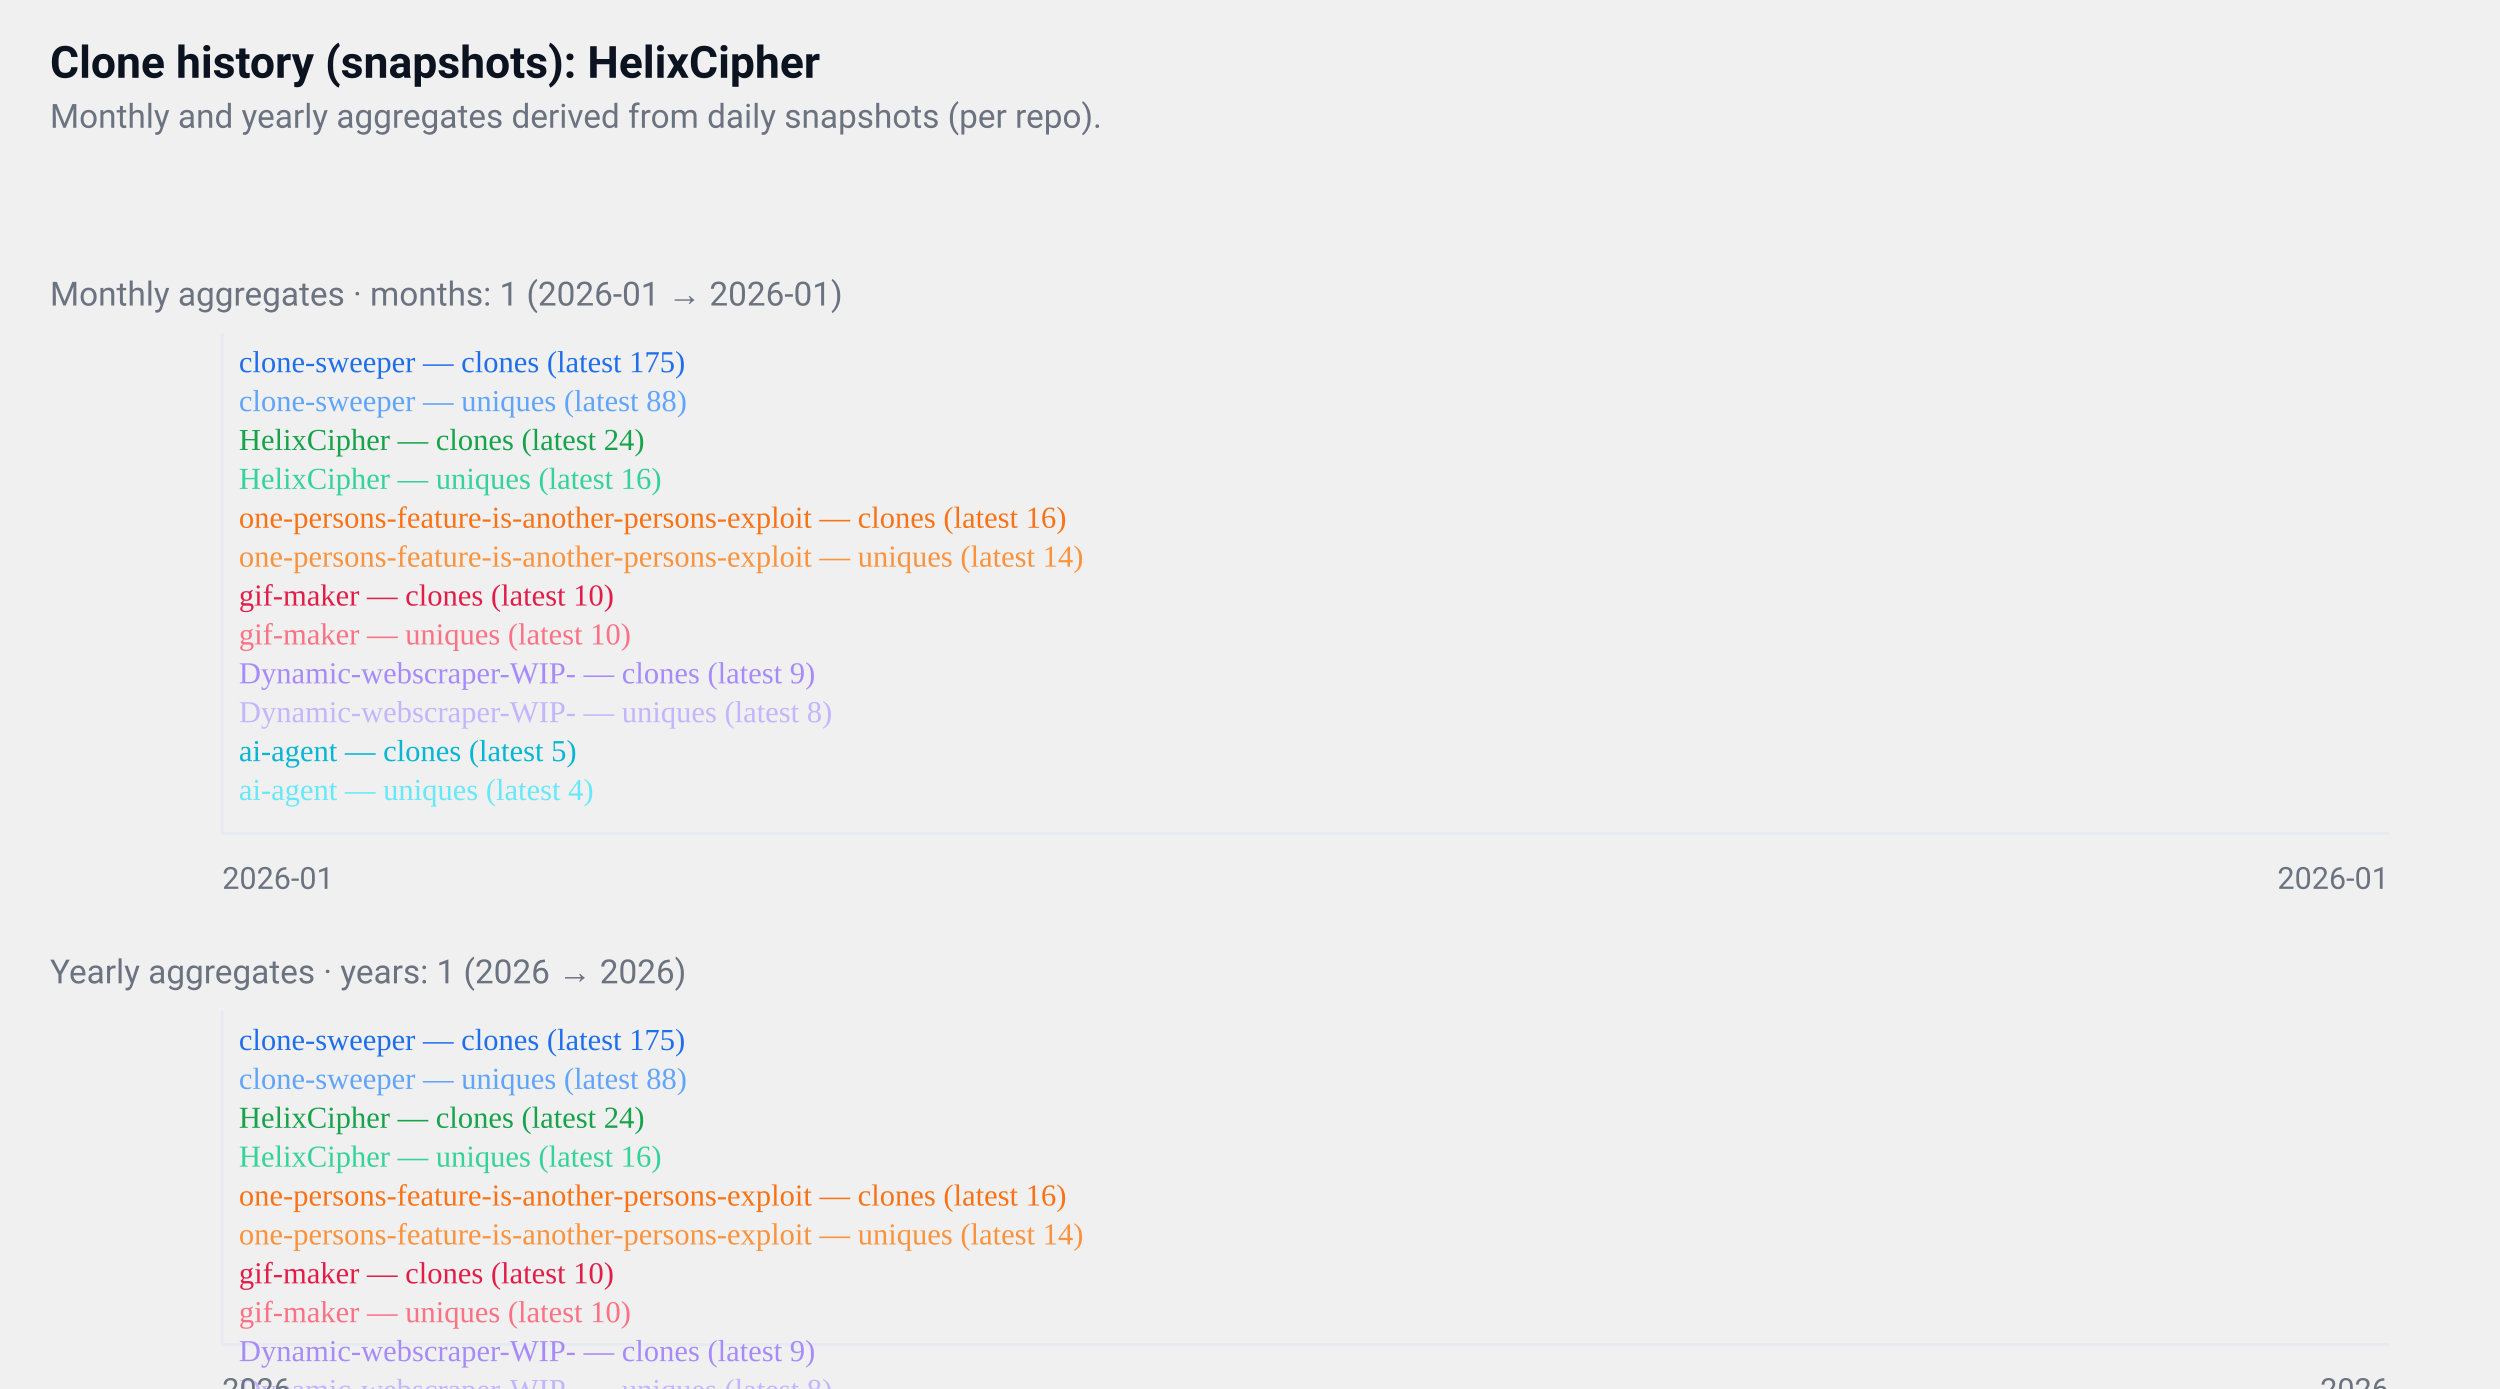
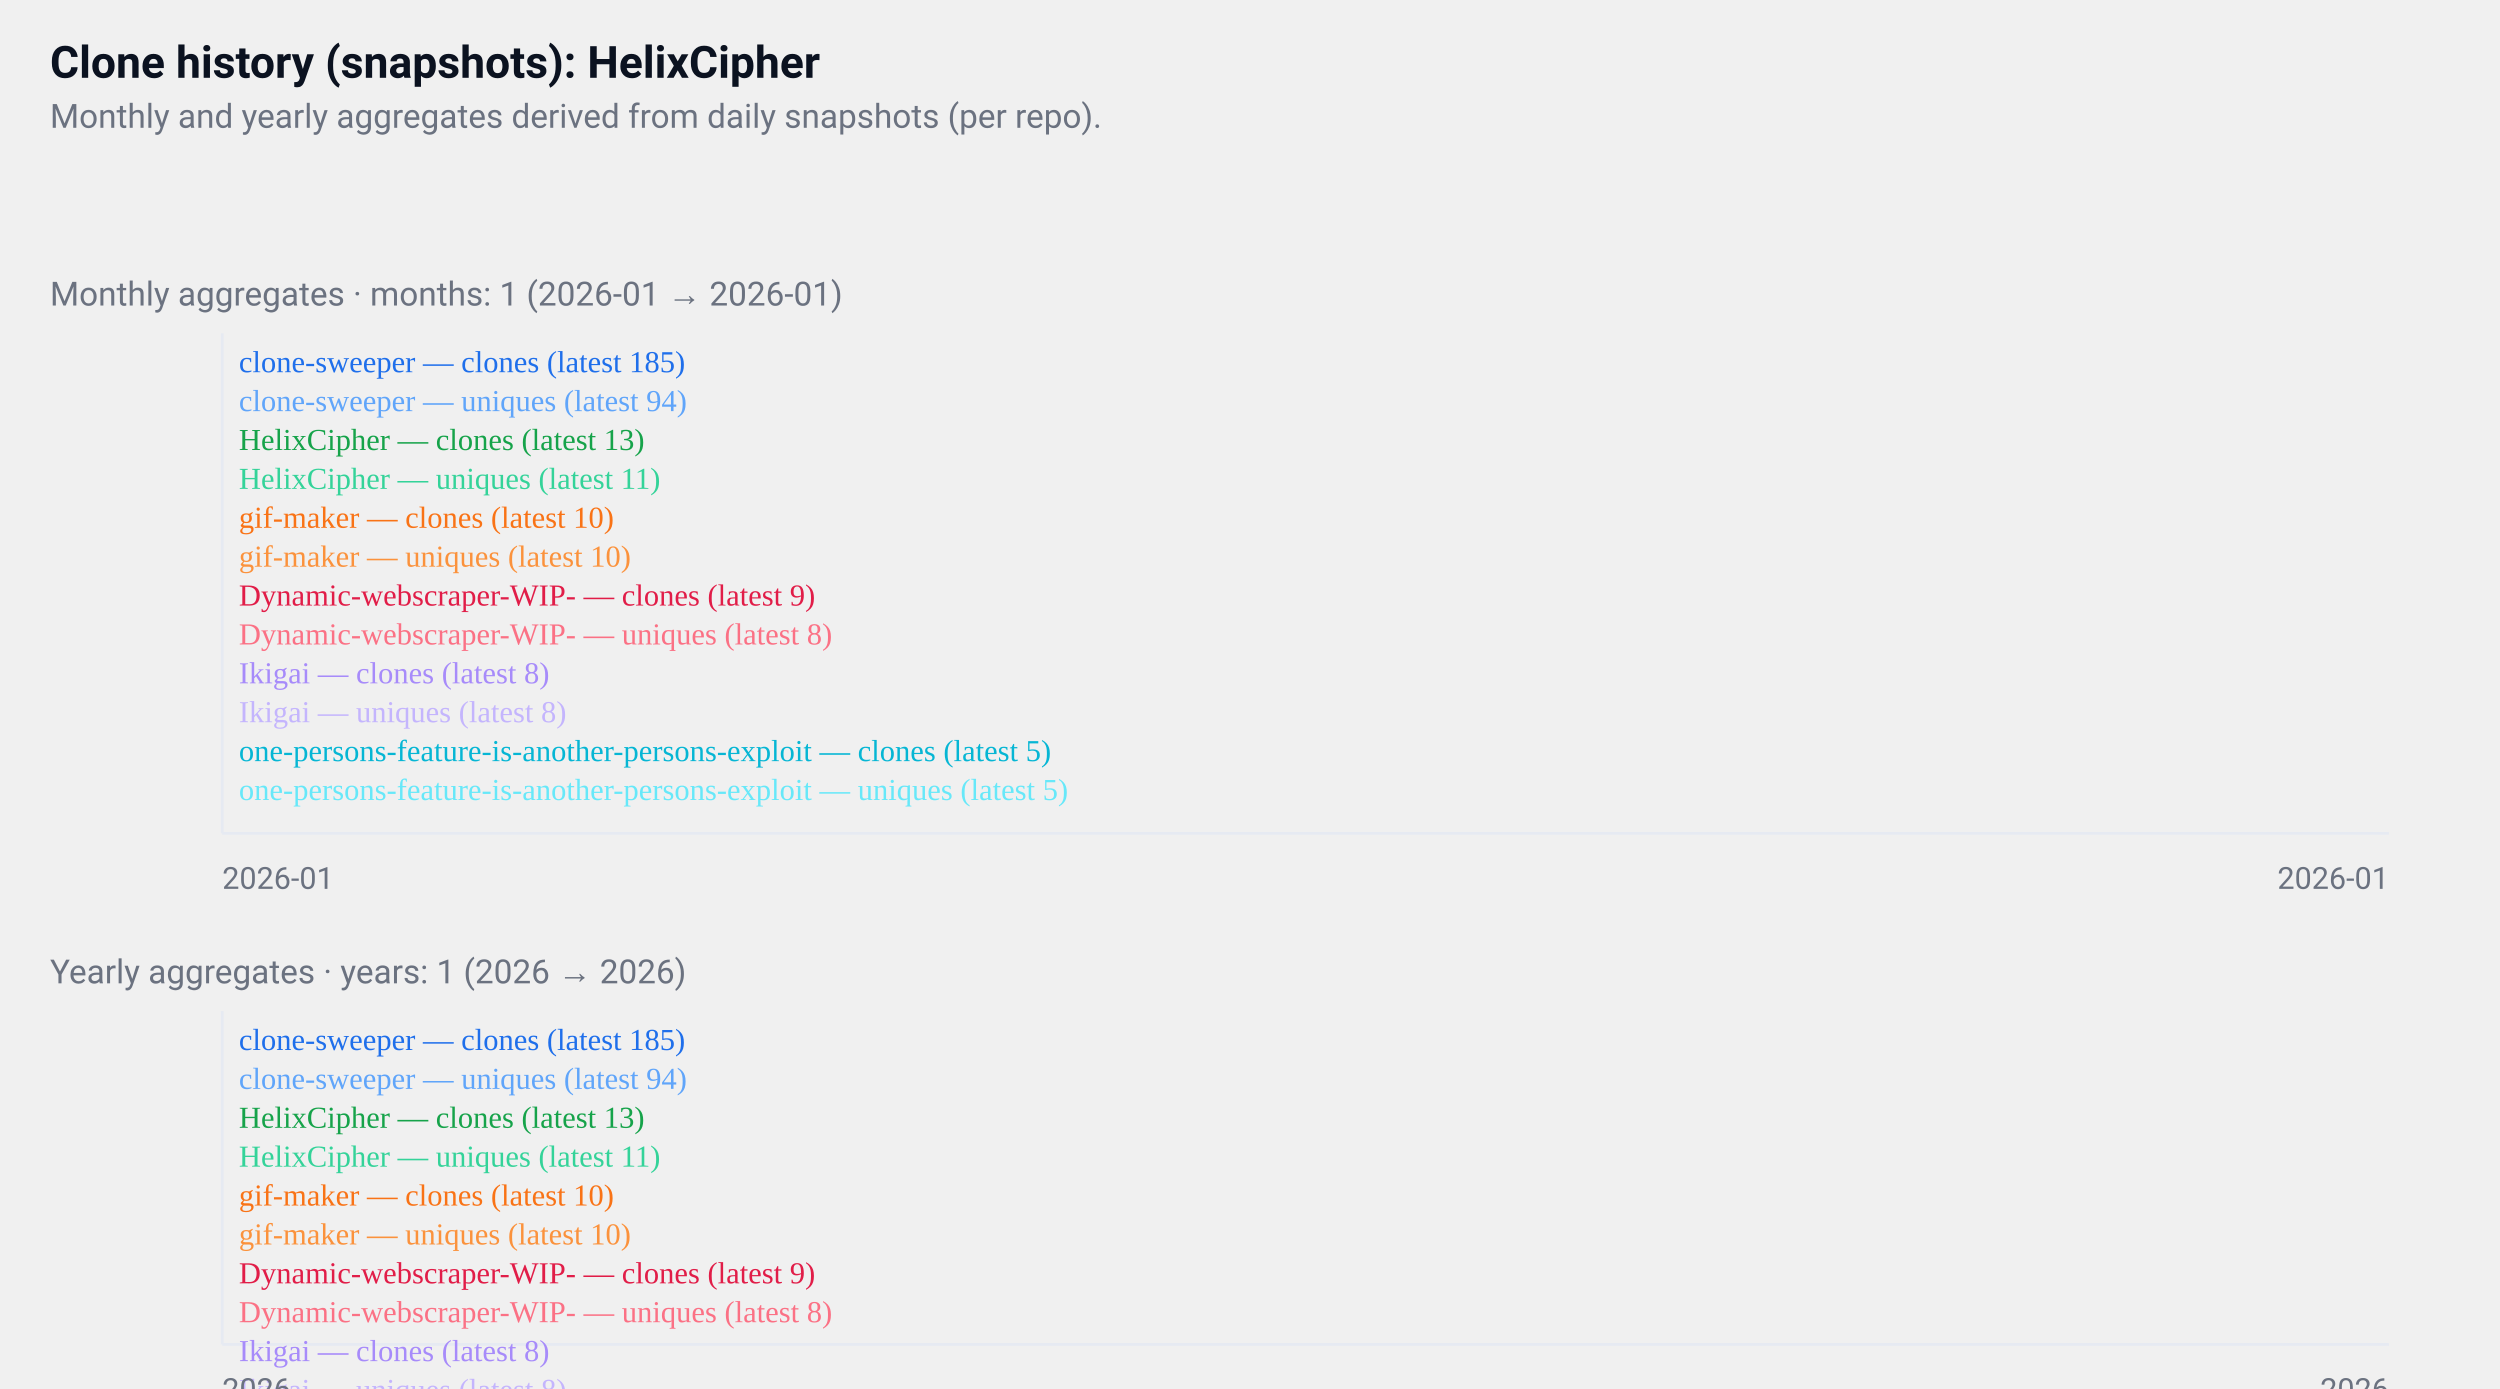
<svg xmlns="http://www.w3.org/2000/svg" width="900" height="500" viewBox="0 0 900 500" role="img" aria-label="GitHub repositories clone history">
  <style>
  .card { font-family: "Segoe UI", Roboto, "Helvetica Neue", Arial, sans-serif; }
  .title { font-weight:700; font-size:16px; fill:#0b1220; }
  .muted { font-size:12px; fill:#6b7280; }
  .axis { font-size:11px; fill:#6b7280; }
  .line { fill:none; stroke-width:2; }
  @media (prefers-color-scheme: dark) {
    .title, .muted, .axis { fill: #ffffff; }
  }
</style>
  <rect x="0" y="0" width="900" height="500" fill="transparent" />
  <text x="18" y="28" class="title card">
  Clone history (snapshots): HelixCipher
</text>
  <text x="18" y="46" class="muted card">
  Monthly and yearly aggregates derived from daily snapshots (per repo).
</text>
  <g transform="translate(0,96)">
    <text x="18" y="14" class="muted card">
    Monthly aggregates · months: 1 (2026-01 → 2026-01)
  </text>
    <line x1="80" y1="24" x2="80" y2="204" stroke="#e6eaf2" />
    <line x1="80" y1="204" x2="860" y2="204" stroke="#e6eaf2" />
    <polyline points="470,24" class="line" style="stroke:#1f6feb" />
    <text x="86" y="38" class="axis" style="fill:#1f6feb">
-       clone-sweeper — clones (latest 175)
+       clone-sweeper — clones (latest 185)
    </text>
    <polyline points="470,115" class="line" style="stroke:#60a5fa" />
    <text x="86" y="52" class="axis" style="fill:#60a5fa">
-       clone-sweeper — uniques (latest 88)
+       clone-sweeper — uniques (latest 94)
    </text>
-     <polyline points="470,182" class="line" style="stroke:#16a34a" />
+     <polyline points="470,196" class="line" style="stroke:#16a34a" />
    <text x="86" y="66" class="axis" style="fill:#16a34a">
-       HelixCipher — clones (latest 24)
+       HelixCipher — clones (latest 13)
    </text>
-     <polyline points="470,191" class="line" style="stroke:#34d399" />
+     <polyline points="470,198" class="line" style="stroke:#34d399" />
    <text x="86" y="80" class="axis" style="fill:#34d399">
-       HelixCipher — uniques (latest 16)
+       HelixCipher — uniques (latest 11)
    </text>
-     <polyline points="470,191" class="line" style="stroke:#f97316" />
+     <polyline points="470,199" class="line" style="stroke:#f97316" />
    <text x="86" y="94" class="axis" style="fill:#f97316">
-       one-persons-feature-is-another-persons-exploit — clones (latest 16)
-     </text>
-     <polyline points="470,193" class="line" style="stroke:#fb923c" />
-     <text x="86" y="108" class="axis" style="fill:#fb923c">
-       one-persons-feature-is-another-persons-exploit — uniques (latest 14)
-     </text>
-     <polyline points="470,197" class="line" style="stroke:#e11d48" />
-     <text x="86" y="122" class="axis" style="fill:#e11d48">
      gif-maker — clones (latest 10)
    </text>
-     <polyline points="470,197" class="line" style="stroke:#fb7185" />
-     <text x="86" y="136" class="axis" style="fill:#fb7185">
+     <polyline points="470,199" class="line" style="stroke:#fb923c" />
+     <text x="86" y="108" class="axis" style="fill:#fb923c">
      gif-maker — uniques (latest 10)
    </text>
-     <polyline points="470,198" class="line" style="stroke:#a78bfa" />
-     <text x="86" y="150" class="axis" style="fill:#a78bfa">
+     <polyline points="470,200" class="line" style="stroke:#e11d48" />
+     <text x="86" y="122" class="axis" style="fill:#e11d48">
      Dynamic-webscraper-WIP- — clones (latest 9)
    </text>
-     <polyline points="470,199" class="line" style="stroke:#c4b5fd" />
-     <text x="86" y="164" class="axis" style="fill:#c4b5fd">
+     <polyline points="470,201" class="line" style="stroke:#fb7185" />
+     <text x="86" y="136" class="axis" style="fill:#fb7185">
      Dynamic-webscraper-WIP- — uniques (latest 8)
    </text>
-     <polyline points="470,202" class="line" style="stroke:#06b6d4" />
+     <polyline points="470,201" class="line" style="stroke:#a78bfa" />
+     <text x="86" y="150" class="axis" style="fill:#a78bfa">
+       Ikigai — clones (latest 8)
+     </text>
+     <polyline points="470,201" class="line" style="stroke:#c4b5fd" />
+     <text x="86" y="164" class="axis" style="fill:#c4b5fd">
+       Ikigai — uniques (latest 8)
+     </text>
+     <polyline points="470,204" class="line" style="stroke:#06b6d4" />
    <text x="86" y="178" class="axis" style="fill:#06b6d4">
-       ai-agent — clones (latest 5)
+       one-persons-feature-is-another-persons-exploit — clones (latest 5)
    </text>
    <polyline points="470,204" class="line" style="stroke:#67e8f9" />
    <text x="86" y="192" class="axis" style="fill:#67e8f9">
-       ai-agent — uniques (latest 4)
+       one-persons-feature-is-another-persons-exploit — uniques (latest 5)
    </text>
    <text x="80" y="224" class="axis card">2026-01</text>
    <text x="860" y="224" class="axis card" text-anchor="end">2026-01</text>
  </g>
  <g transform="translate(0,340)">
    <text x="18" y="14" class="muted card">
    Yearly aggregates · years: 1 (2026 → 2026)
  </text>
    <line x1="80" y1="24" x2="80" y2="144" stroke="#e6eaf2" />
    <line x1="80" y1="144" x2="860" y2="144" stroke="#e6eaf2" />
    <polyline points="470,24" class="line" style="stroke:#1f6feb" />
    <text x="86" y="38" class="axis" style="fill:#1f6feb">
-       clone-sweeper — clones (latest 175)
+       clone-sweeper — clones (latest 185)
    </text>
-     <polyline points="470,85" class="line" style="stroke:#60a5fa" />
+     <polyline points="470,84" class="line" style="stroke:#60a5fa" />
    <text x="86" y="52" class="axis" style="fill:#60a5fa">
-       clone-sweeper — uniques (latest 88)
+       clone-sweeper — uniques (latest 94)
    </text>
-     <polyline points="470,129" class="line" style="stroke:#16a34a" />
+     <polyline points="470,138" class="line" style="stroke:#16a34a" />
    <text x="86" y="66" class="axis" style="fill:#16a34a">
-       HelixCipher — clones (latest 24)
+       HelixCipher — clones (latest 13)
    </text>
-     <polyline points="470,135" class="line" style="stroke:#34d399" />
+     <polyline points="470,140" class="line" style="stroke:#34d399" />
    <text x="86" y="80" class="axis" style="fill:#34d399">
-       HelixCipher — uniques (latest 16)
+       HelixCipher — uniques (latest 11)
    </text>
-     <polyline points="470,135" class="line" style="stroke:#f97316" />
+     <polyline points="470,140" class="line" style="stroke:#f97316" />
    <text x="86" y="94" class="axis" style="fill:#f97316">
-       one-persons-feature-is-another-persons-exploit — clones (latest 16)
-     </text>
-     <polyline points="470,136" class="line" style="stroke:#fb923c" />
-     <text x="86" y="108" class="axis" style="fill:#fb923c">
-       one-persons-feature-is-another-persons-exploit — uniques (latest 14)
-     </text>
-     <polyline points="470,139" class="line" style="stroke:#e11d48" />
-     <text x="86" y="122" class="axis" style="fill:#e11d48">
      gif-maker — clones (latest 10)
    </text>
-     <polyline points="470,139" class="line" style="stroke:#fb7185" />
-     <text x="86" y="136" class="axis" style="fill:#fb7185">
+     <polyline points="470,140" class="line" style="stroke:#fb923c" />
+     <text x="86" y="108" class="axis" style="fill:#fb923c">
      gif-maker — uniques (latest 10)
    </text>
-     <polyline points="470,140" class="line" style="stroke:#a78bfa" />
-     <text x="86" y="150" class="axis" style="fill:#a78bfa">
+     <polyline points="470,141" class="line" style="stroke:#e11d48" />
+     <text x="86" y="122" class="axis" style="fill:#e11d48">
      Dynamic-webscraper-WIP- — clones (latest 9)
    </text>
-     <polyline points="470,141" class="line" style="stroke:#c4b5fd" />
-     <text x="86" y="164" class="axis" style="fill:#c4b5fd">
+     <polyline points="470,142" class="line" style="stroke:#fb7185" />
+     <text x="86" y="136" class="axis" style="fill:#fb7185">
      Dynamic-webscraper-WIP- — uniques (latest 8)
    </text>
-     <polyline points="470,143" class="line" style="stroke:#06b6d4" />
+     <polyline points="470,142" class="line" style="stroke:#a78bfa" />
+     <text x="86" y="150" class="axis" style="fill:#a78bfa">
+       Ikigai — clones (latest 8)
+     </text>
+     <polyline points="470,142" class="line" style="stroke:#c4b5fd" />
+     <text x="86" y="164" class="axis" style="fill:#c4b5fd">
+       Ikigai — uniques (latest 8)
+     </text>
+     <polyline points="470,144" class="line" style="stroke:#06b6d4" />
    <text x="86" y="178" class="axis" style="fill:#06b6d4">
-       ai-agent — clones (latest 5)
+       one-persons-feature-is-another-persons-exploit — clones (latest 5)
    </text>
    <polyline points="470,144" class="line" style="stroke:#67e8f9" />
    <text x="86" y="192" class="axis" style="fill:#67e8f9">
-       ai-agent — uniques (latest 4)
+       one-persons-feature-is-another-persons-exploit — uniques (latest 5)
    </text>
    <text x="80" y="164" class="axis card">2026</text>
    <text x="860" y="164" class="axis card" text-anchor="end">2026</text>
  </g>
</svg>
